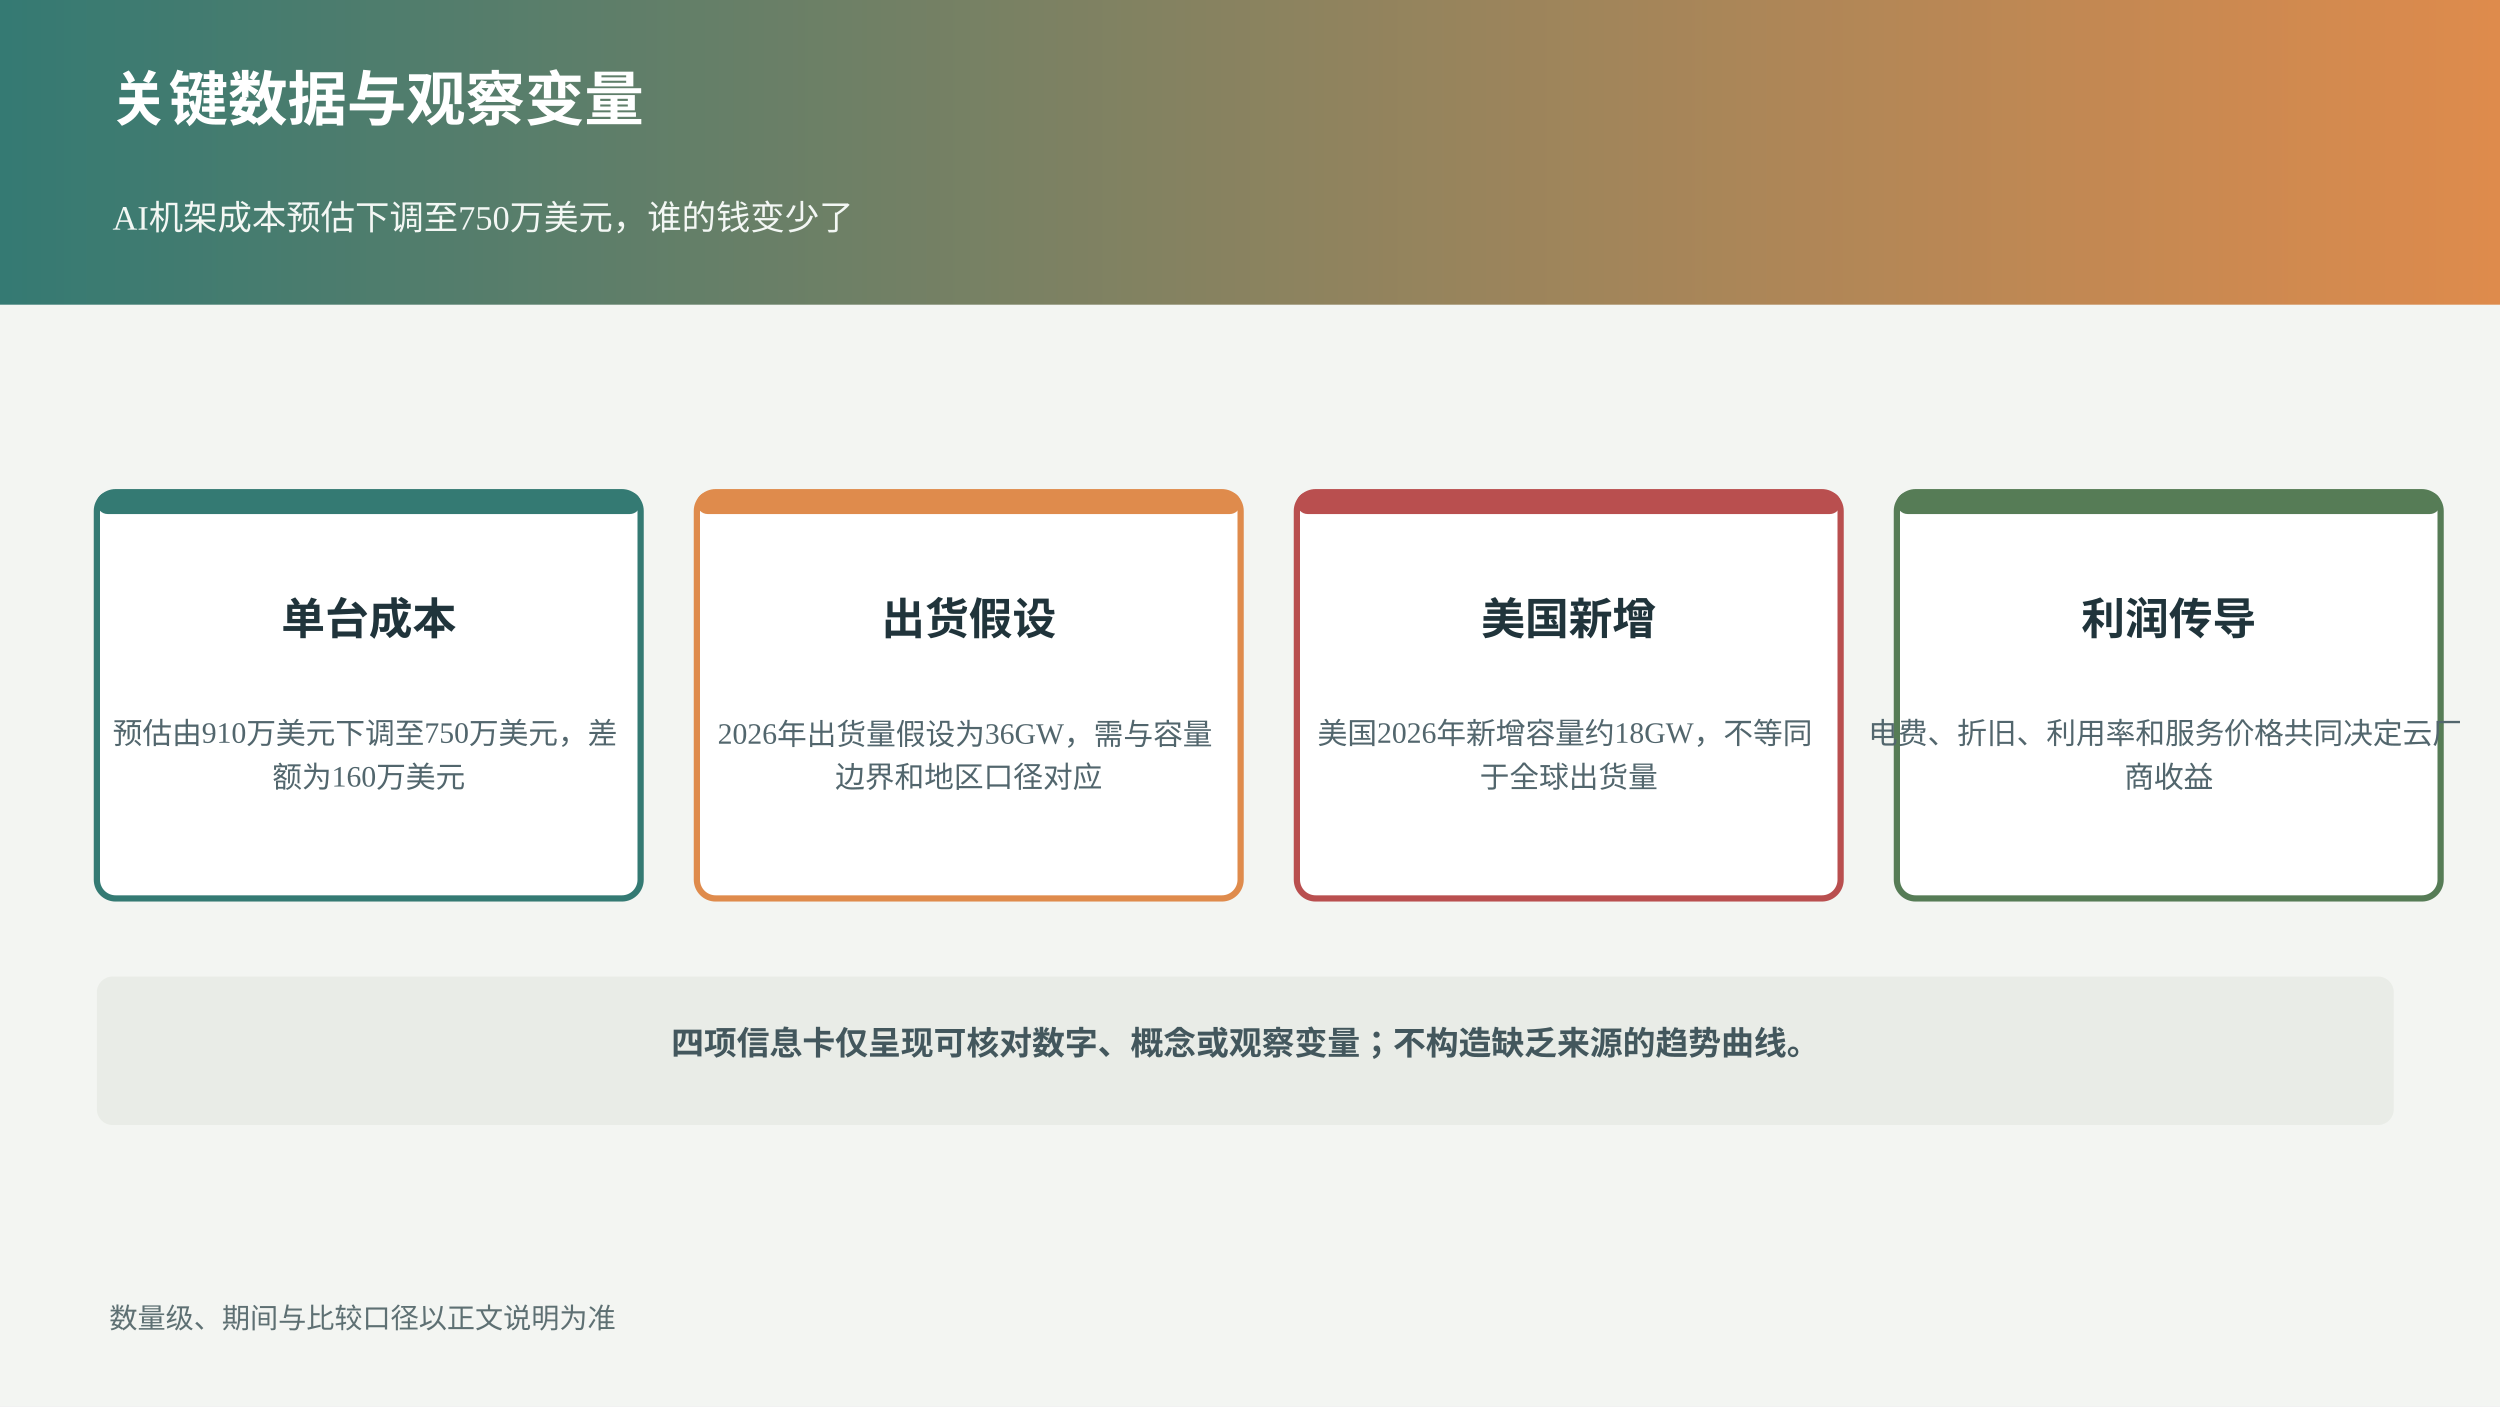
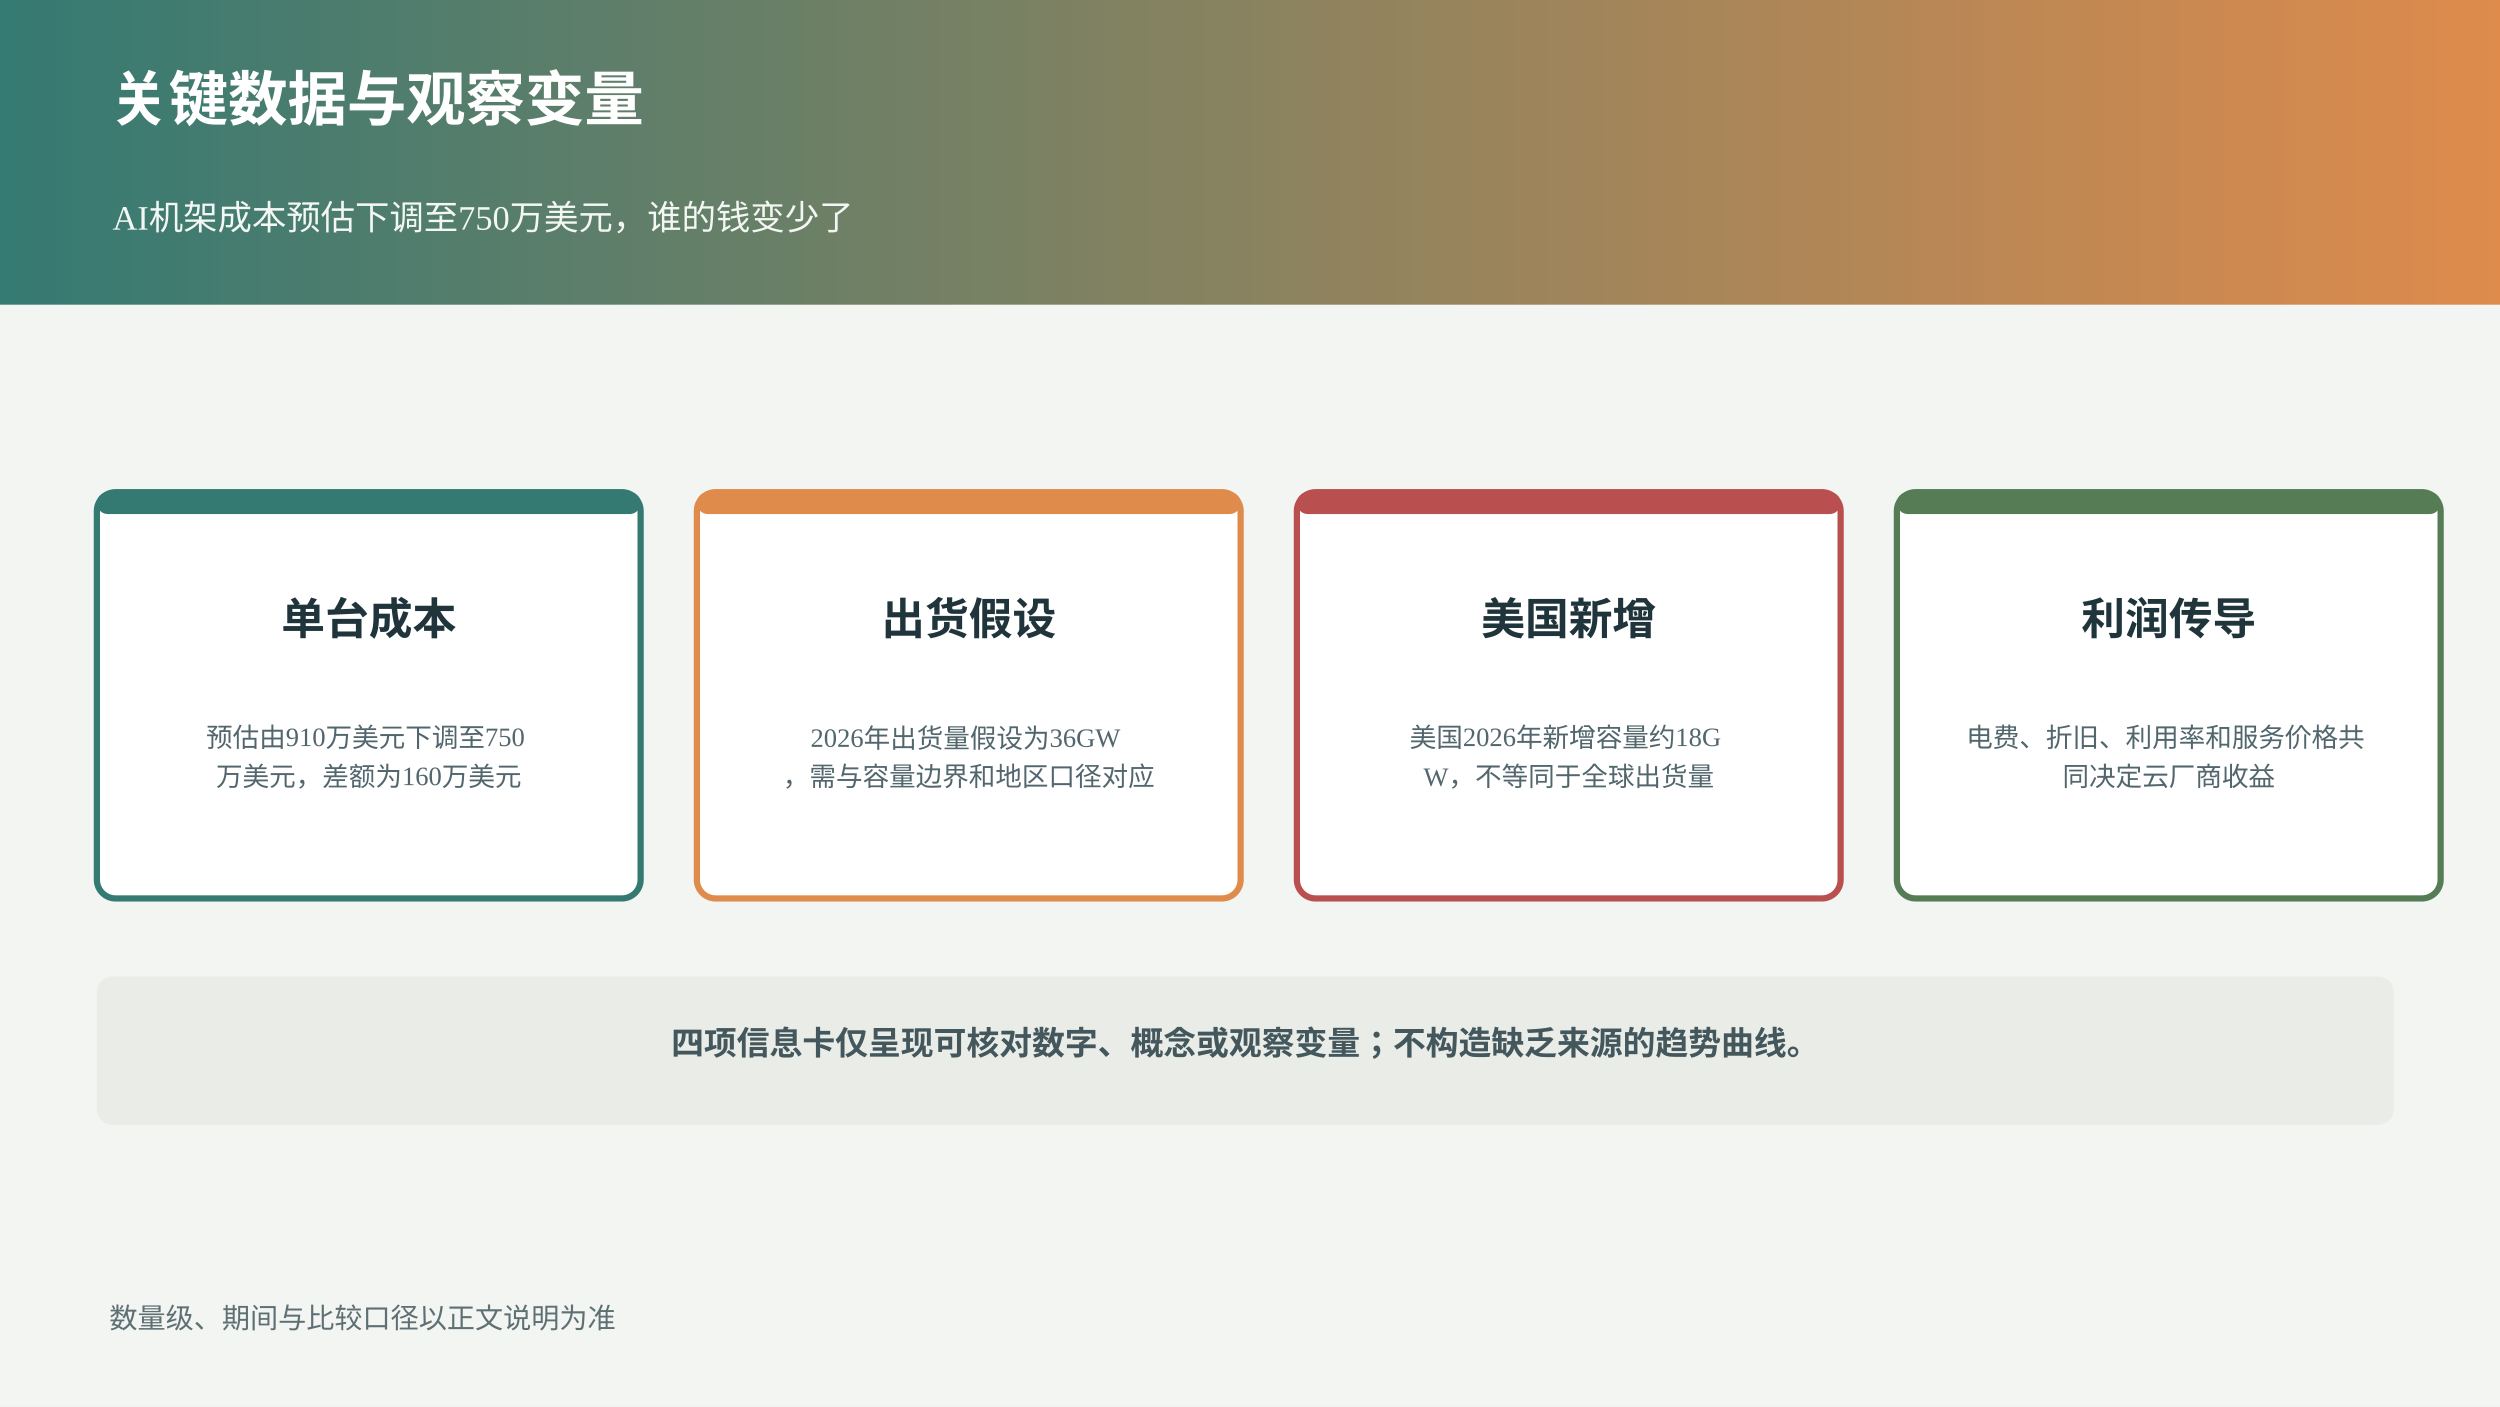
<svg xmlns="http://www.w3.org/2000/svg" width="1600" height="900" viewBox="0 0 1600 900" role="img">
  <defs>
    <linearGradient id="head" x1="0" x2="1">
      <stop stop-color="#347a73" />
      <stop offset="1" stop-color="#df8b4c" />
    </linearGradient>
    <marker id="arrow" markerWidth="12" markerHeight="12" refX="10" refY="6" orient="auto">
      <path d="M0 0L12 6L0 12Z" fill="#df8b4c" />
    </marker>
  </defs>
  <rect width="1600" height="900" fill="#f3f5f2" />
  <rect width="1600" height="195" fill="url(#head)" />
  <text x="70" y="77" text-anchor="start" font-size="38" font-weight="800" fill="#ffffff">
    <tspan x="70" y="77">关键数据与观察变量</tspan>
  </text>
  <text x="72" y="147" text-anchor="start" font-size="22" font-weight="500" fill="#f3f7f4">
    <tspan x="72" y="147">AI机架成本预估下调至750万美元，谁的钱变少了</tspan>
  </text>
  <rect x="62" y="315" width="348" height="260" rx="12" fill="#fff" stroke="#347a73" stroke-width="4" />
  <rect x="62" y="315" width="348" height="14" rx="7" fill="#347a73" />
  <text x="236" y="406" text-anchor="middle" font-size="28" font-weight="800" fill="#20343b">
    <tspan x="236" y="406">单台成本</tspan>
  </text>
-   <text x="236" y="476" text-anchor="middle" font-size="19" font-weight="500" fill="#52666d">
-     <tspan x="236" y="476">预估由910万美元下调至750万美元，差</tspan>
-     <tspan x="236" y="504">额为160万美元</tspan>
+   <text x="236" y="478" text-anchor="middle" font-size="17" font-weight="500" fill="#52666d">
+     <tspan x="236" y="478">预估由910万美元下调至750</tspan>
+     <tspan x="236" y="503">万美元，差额为160万美元</tspan>
  </text>
  <rect x="446" y="315" width="348" height="260" rx="12" fill="#fff" stroke="#df8b4c" stroke-width="4" />
  <rect x="446" y="315" width="348" height="14" rx="7" fill="#df8b4c" />
  <text x="620" y="406" text-anchor="middle" font-size="28" font-weight="800" fill="#20343b">
    <tspan x="620" y="406">出货假设</tspan>
  </text>
-   <text x="620" y="476" text-anchor="middle" font-size="19" font-weight="500" fill="#52666d">
-     <tspan x="620" y="476">2026年出货量假设为36GW，需与容量</tspan>
-     <tspan x="620" y="504">边界和地区口径对应</tspan>
+   <text x="620" y="478" text-anchor="middle" font-size="17" font-weight="500" fill="#52666d">
+     <tspan x="620" y="478">2026年出货量假设为36GW</tspan>
+     <tspan x="620" y="503">，需与容量边界和地区口径对应</tspan>
  </text>
  <rect x="830" y="315" width="348" height="260" rx="12" fill="#fff" stroke="#b94f4f" stroke-width="4" />
  <rect x="830" y="315" width="348" height="14" rx="7" fill="#b94f4f" />
  <text x="1004" y="406" text-anchor="middle" font-size="28" font-weight="800" fill="#20343b">
    <tspan x="1004" y="406">美国新增</tspan>
  </text>
-   <text x="1004" y="476" text-anchor="middle" font-size="19" font-weight="500" fill="#52666d">
-     <tspan x="1004" y="476">美国2026年新增容量约18GW，不等同</tspan>
-     <tspan x="1004" y="504">于全球出货量</tspan>
+   <text x="1004" y="478" text-anchor="middle" font-size="17" font-weight="500" fill="#52666d">
+     <tspan x="1004" y="478">美国2026年新增容量约18G</tspan>
+     <tspan x="1004" y="503">W，不等同于全球出货量</tspan>
  </text>
  <rect x="1214" y="315" width="348" height="260" rx="12" fill="#fff" stroke="#567c56" stroke-width="4" />
  <rect x="1214" y="315" width="348" height="14" rx="7" fill="#567c56" />
  <text x="1388" y="406" text-anchor="middle" font-size="28" font-weight="800" fill="#20343b">
    <tspan x="1388" y="406">利润传导</tspan>
  </text>
-   <text x="1388" y="476" text-anchor="middle" font-size="19" font-weight="500" fill="#52666d">
-     <tspan x="1388" y="476">电费、折旧、利用率和服务价格共同决定云厂</tspan>
-     <tspan x="1388" y="504">商收益</tspan>
+   <text x="1388" y="478" text-anchor="middle" font-size="17" font-weight="500" fill="#52666d">
+     <tspan x="1388" y="478">电费、折旧、利用率和服务价格共</tspan>
+     <tspan x="1388" y="503">同决定云厂商收益</tspan>
  </text>
  <rect x="62" y="625" width="1470" height="95" rx="10" fill="#e9ece7" />
  <text x="797" y="675" text-anchor="middle" font-size="21" font-weight="550" fill="#43575d">
    <tspan x="797" y="675">四项信息卡仅呈现可核对数字、概念或观察变量；不构造缺乏来源的趋势曲线。</tspan>
  </text>
  <text x="70" y="850" font-size="18" fill="#5e7073">数量级、期间与比较口径以正文说明为准</text>
</svg>
